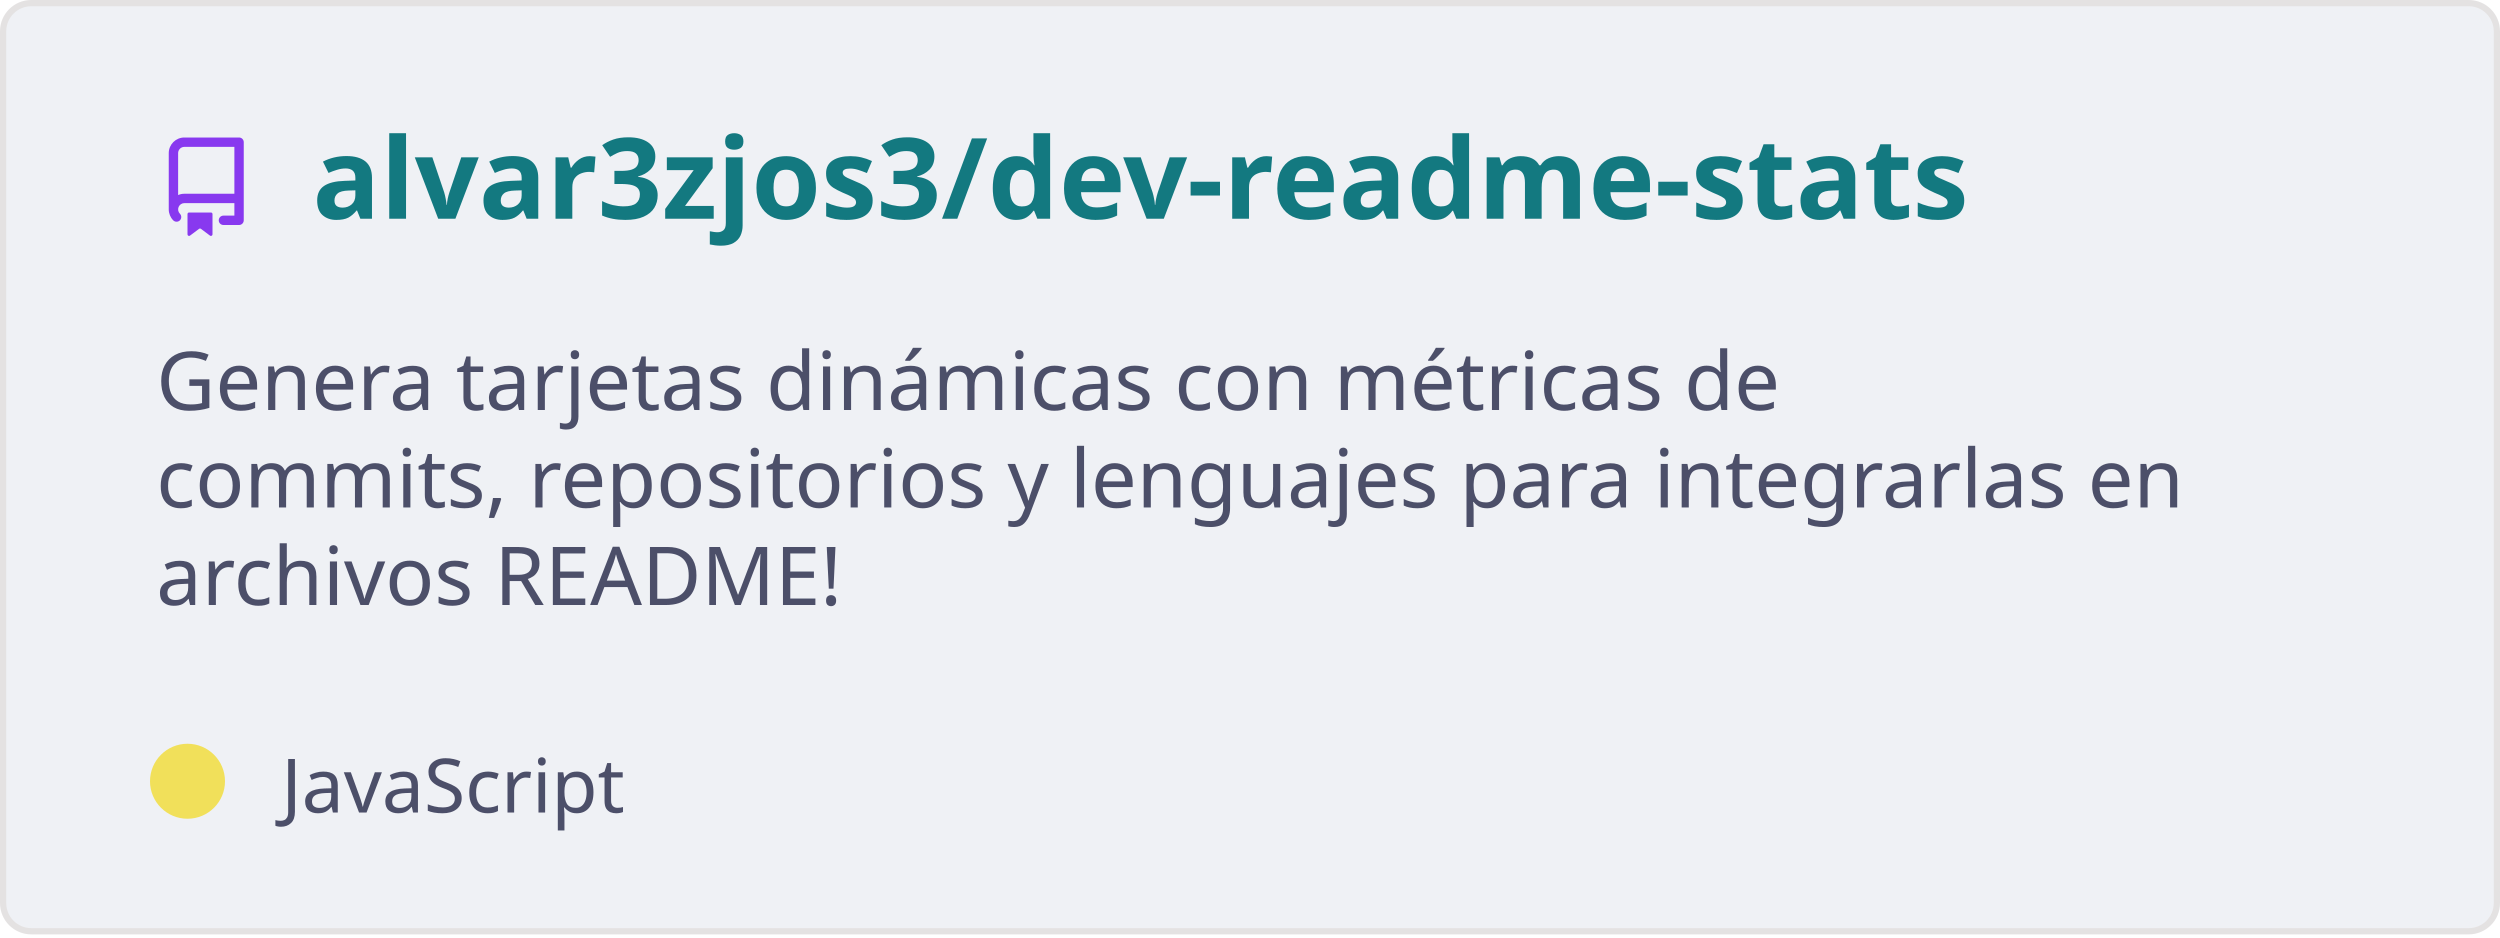
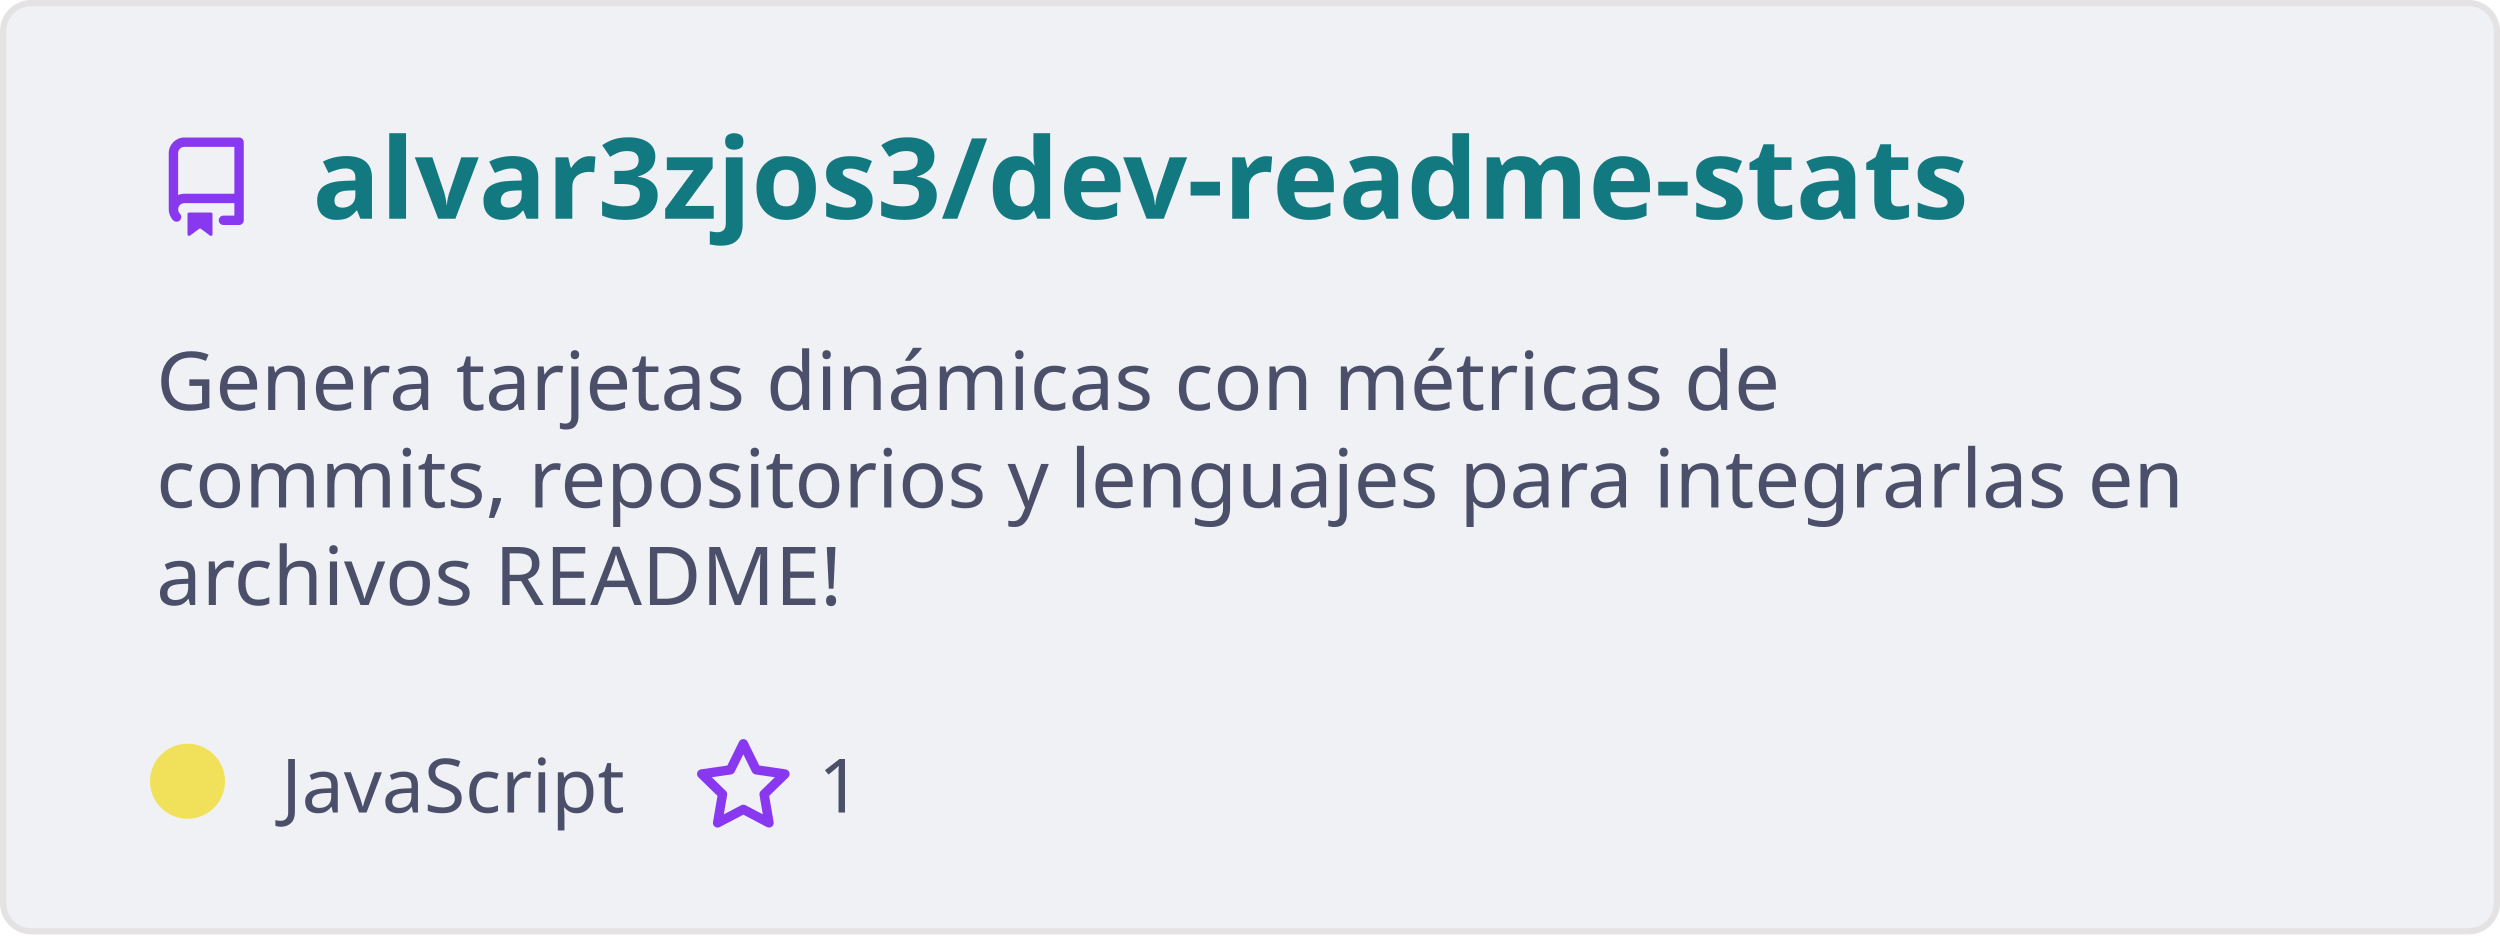
<svg xmlns="http://www.w3.org/2000/svg" width="400" height="150" viewBox="0 0 400 150" fill="none" role="img" aria-labelledby="descId">
  <style>
          .header {
            font: 600 18px 'Segoe UI', Ubuntu, Sans-Serif;
            fill: #137980;
            animation: fadeInAnimation 0.8s ease-in-out forwards;
          }
          @supports(-moz-appearance: auto) {
            /* Selector detects Firefox */
            .header { font-size: 15.5px; }
          }
          
    .description { font: 400 13px 'Segoe UI', Ubuntu, Sans-Serif; fill: #4c4f69 }
    .gray { font: 400 12px 'Segoe UI', Ubuntu, Sans-Serif; fill: #4c4f69 }
    .icon { fill: #8839ef }
    .badge { font: 600 11px 'Segoe UI', Ubuntu, Sans-Serif; }
    .badge rect { opacity: 0.2 }
  

          
      /* Animations */
      @keyframes scaleInAnimation {
        from {
          transform: translate(-5px, 5px) scale(0);
        }
        to {
          transform: translate(-5px, 5px) scale(1);
        }
      }
      @keyframes fadeInAnimation {
        from {
          opacity: 0;
        }
        to {
          opacity: 1;
        }
      }
    
          * { animation-duration: 0s !important; animation-delay: 0s !important; }
        </style>
  <rect data-testid="card-bg" x="0.5" y="0.5" rx="4.5" height="99%" stroke="#e4e2e2" width="399" fill="#eff1f5" stroke-opacity="1" />
  <g data-testid="card-title" transform="translate(25, 35)">
    <g transform="translate(0, 0)">
      <svg class="icon" x="0" y="-13" viewBox="0 0 16 16" version="1.1" width="16" height="16">
        <path fill-rule="evenodd" d="M2 2.5A2.5 2.5 0 014.5 0h8.75a.75.75 0 01.75.75v12.5a.75.75 0 01-.75.75h-2.5a.75.75 0 110-1.5h1.75v-2h-8a1 1 0 00-.714 1.7.75.75 0 01-1.072 1.05A2.495 2.495 0 012 11.5v-9zm10.5-1V9h-8c-.356 0-.694.074-1 .208V2.5a1 1 0 011-1h8zM5 12.25v3.25a.25.25 0 00.4.2l1.45-1.087a.25.25 0 01.3 0L8.6 15.7a.25.25 0 00.4-.2v-3.25a.25.25 0 00-.25-.25h-3.5a.25.25 0 00-.25.25z" />
      </svg>
    </g>
    <g transform="translate(25, 0)">
      <text x="0" y="0" class="header" data-testid="header">alvar3zjos3/dev-readme-stats</text>
    </g>
  </g>
  <g data-testid="main-card-body" transform="translate(0, 55)">
    <text class="description" x="25" y="-5">
      <tspan dy="1.2em" x="25">Genera tarjetas dinámicas con métricas de</tspan>
      <tspan dy="1.2em" x="25">commits, repositorios y lenguajes para integrarlas en</tspan>
      <tspan dy="1.2em" x="25">archivos README!</tspan>
    </text>
    <g transform="translate(30, 75)">
      <g transform="translate(0, 0)">
        <g data-testid="primary-lang">
          <circle data-testid="lang-color" cx="0" cy="-5" r="6" fill="#f1e05a" />
          <text data-testid="lang-name" class="gray" x="15">JavaScript</text>
        </g>
      </g>
+       <g transform="translate(80.93125, 0)">
+         <g transform="translate(0, 0)">
+           <svg class="icon" y="-12" viewBox="0 0 16 16" version="1.1" width="16" height="16">
+             <path fill-rule="evenodd" d="M8 .25a.75.75 0 01.673.418l1.882 3.815 4.21.612a.75.75 0 01.416 1.279l-3.046 2.97.719 4.192a.75.75 0 01-1.088.791L8 12.347l-3.766 1.98a.75.75 0 01-1.088-.79l.72-4.194L.818 6.374a.75.75 0 01.416-1.28l4.21-.611L7.327.668A.75.75 0 018 .25zm0 2.445L6.615 5.5a.75.75 0 01-.564.41l-3.097.45 2.24 2.184a.75.75 0 01.216.664l-.528 3.084 2.769-1.456a.75.75 0 01.698 0l2.77 1.456-.53-3.084a.75.75 0 01.216-.664l2.24-2.183-3.096-.45a.75.75 0 01-.564-.41L8 2.694v.001z" />
+           </svg>
+         </g>
+         <g transform="translate(20, 0)">
+           <text data-testid="stargazers" class="gray">1</text>
+         </g>
+       </g>
    </g>
  </g>
</svg>
